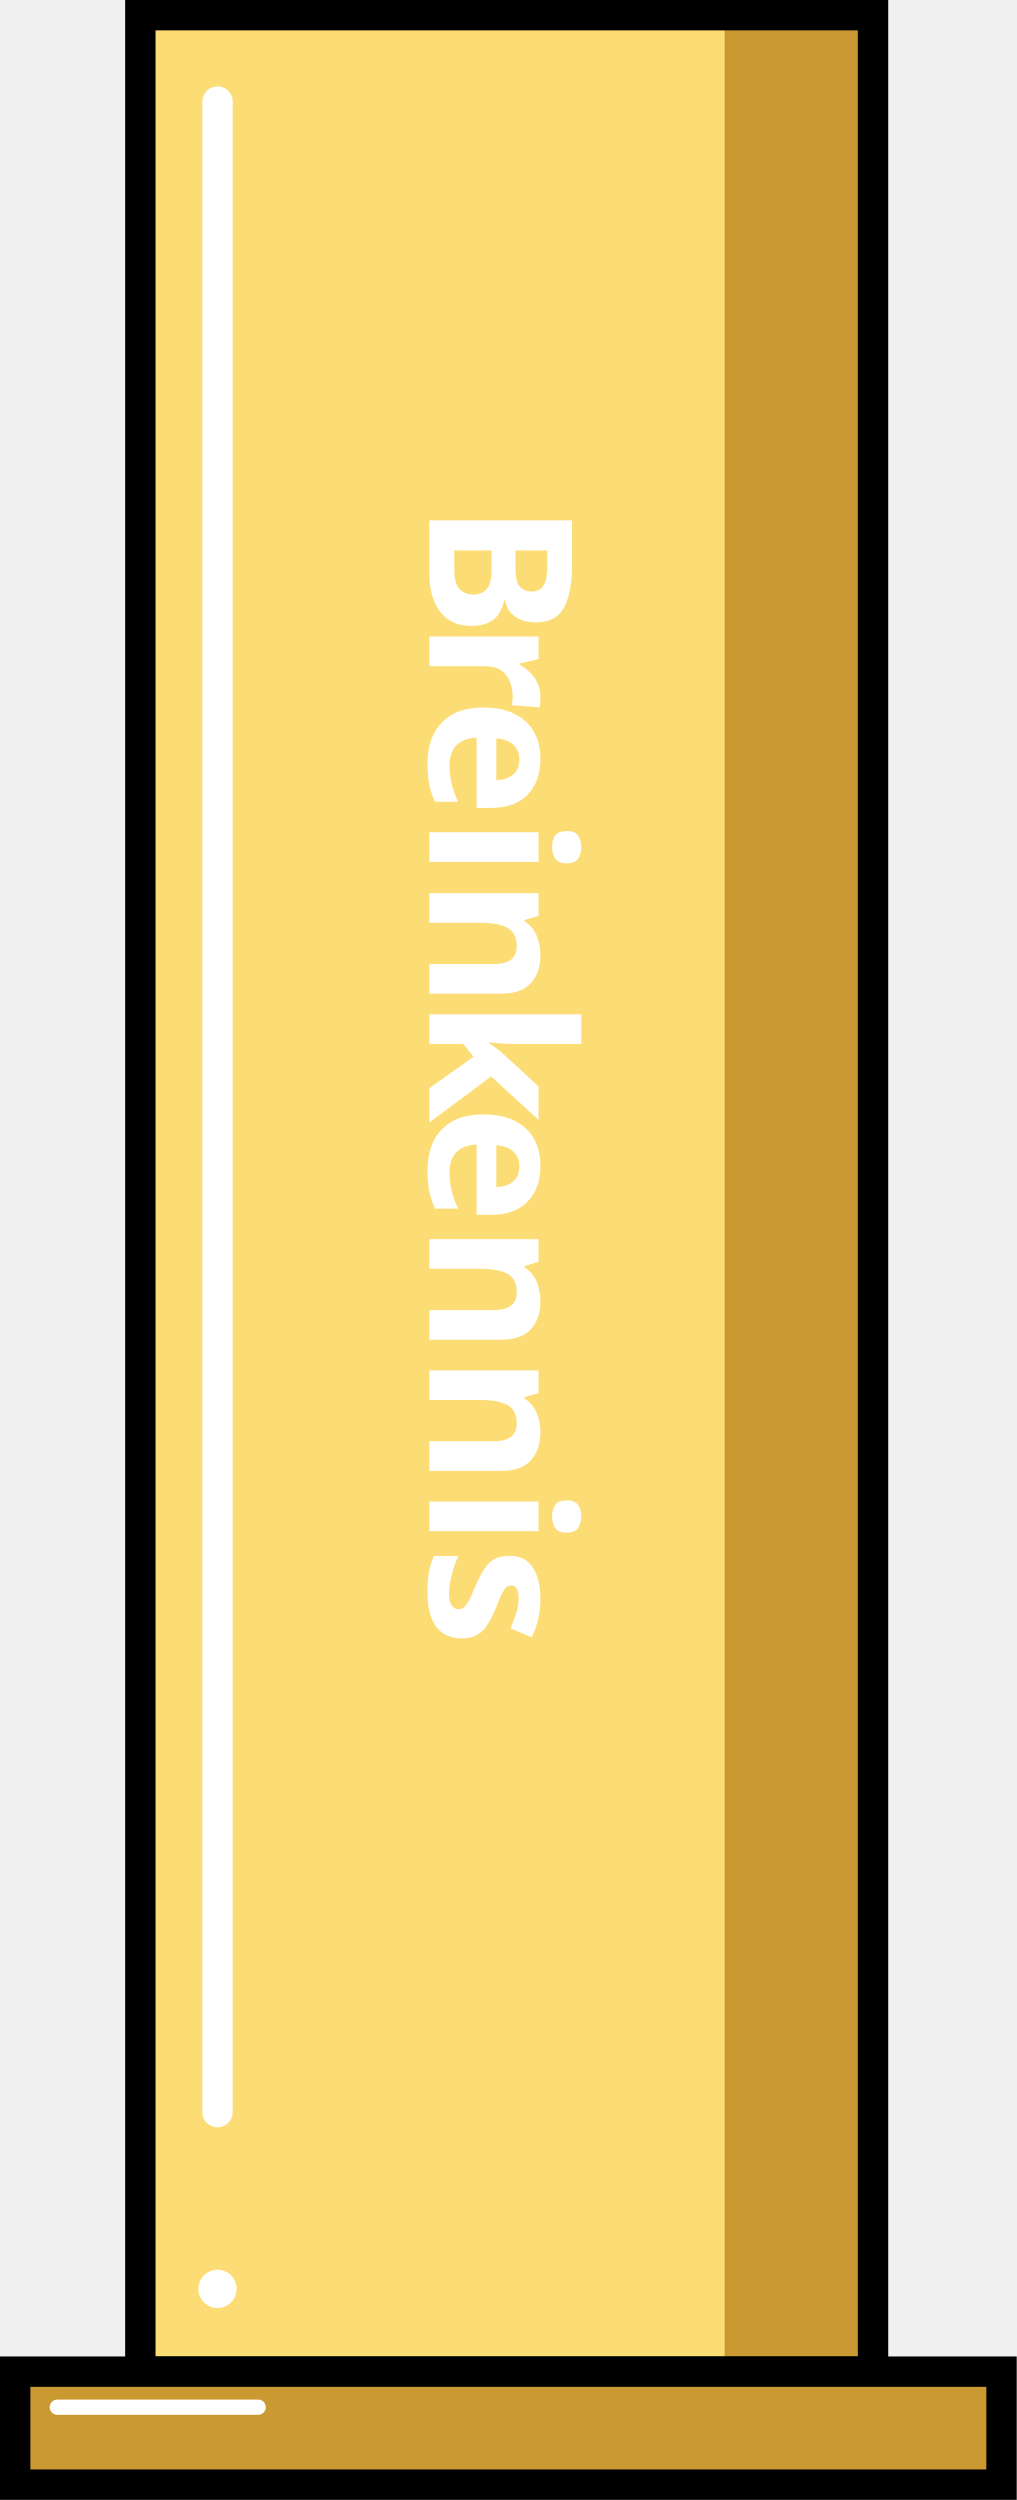
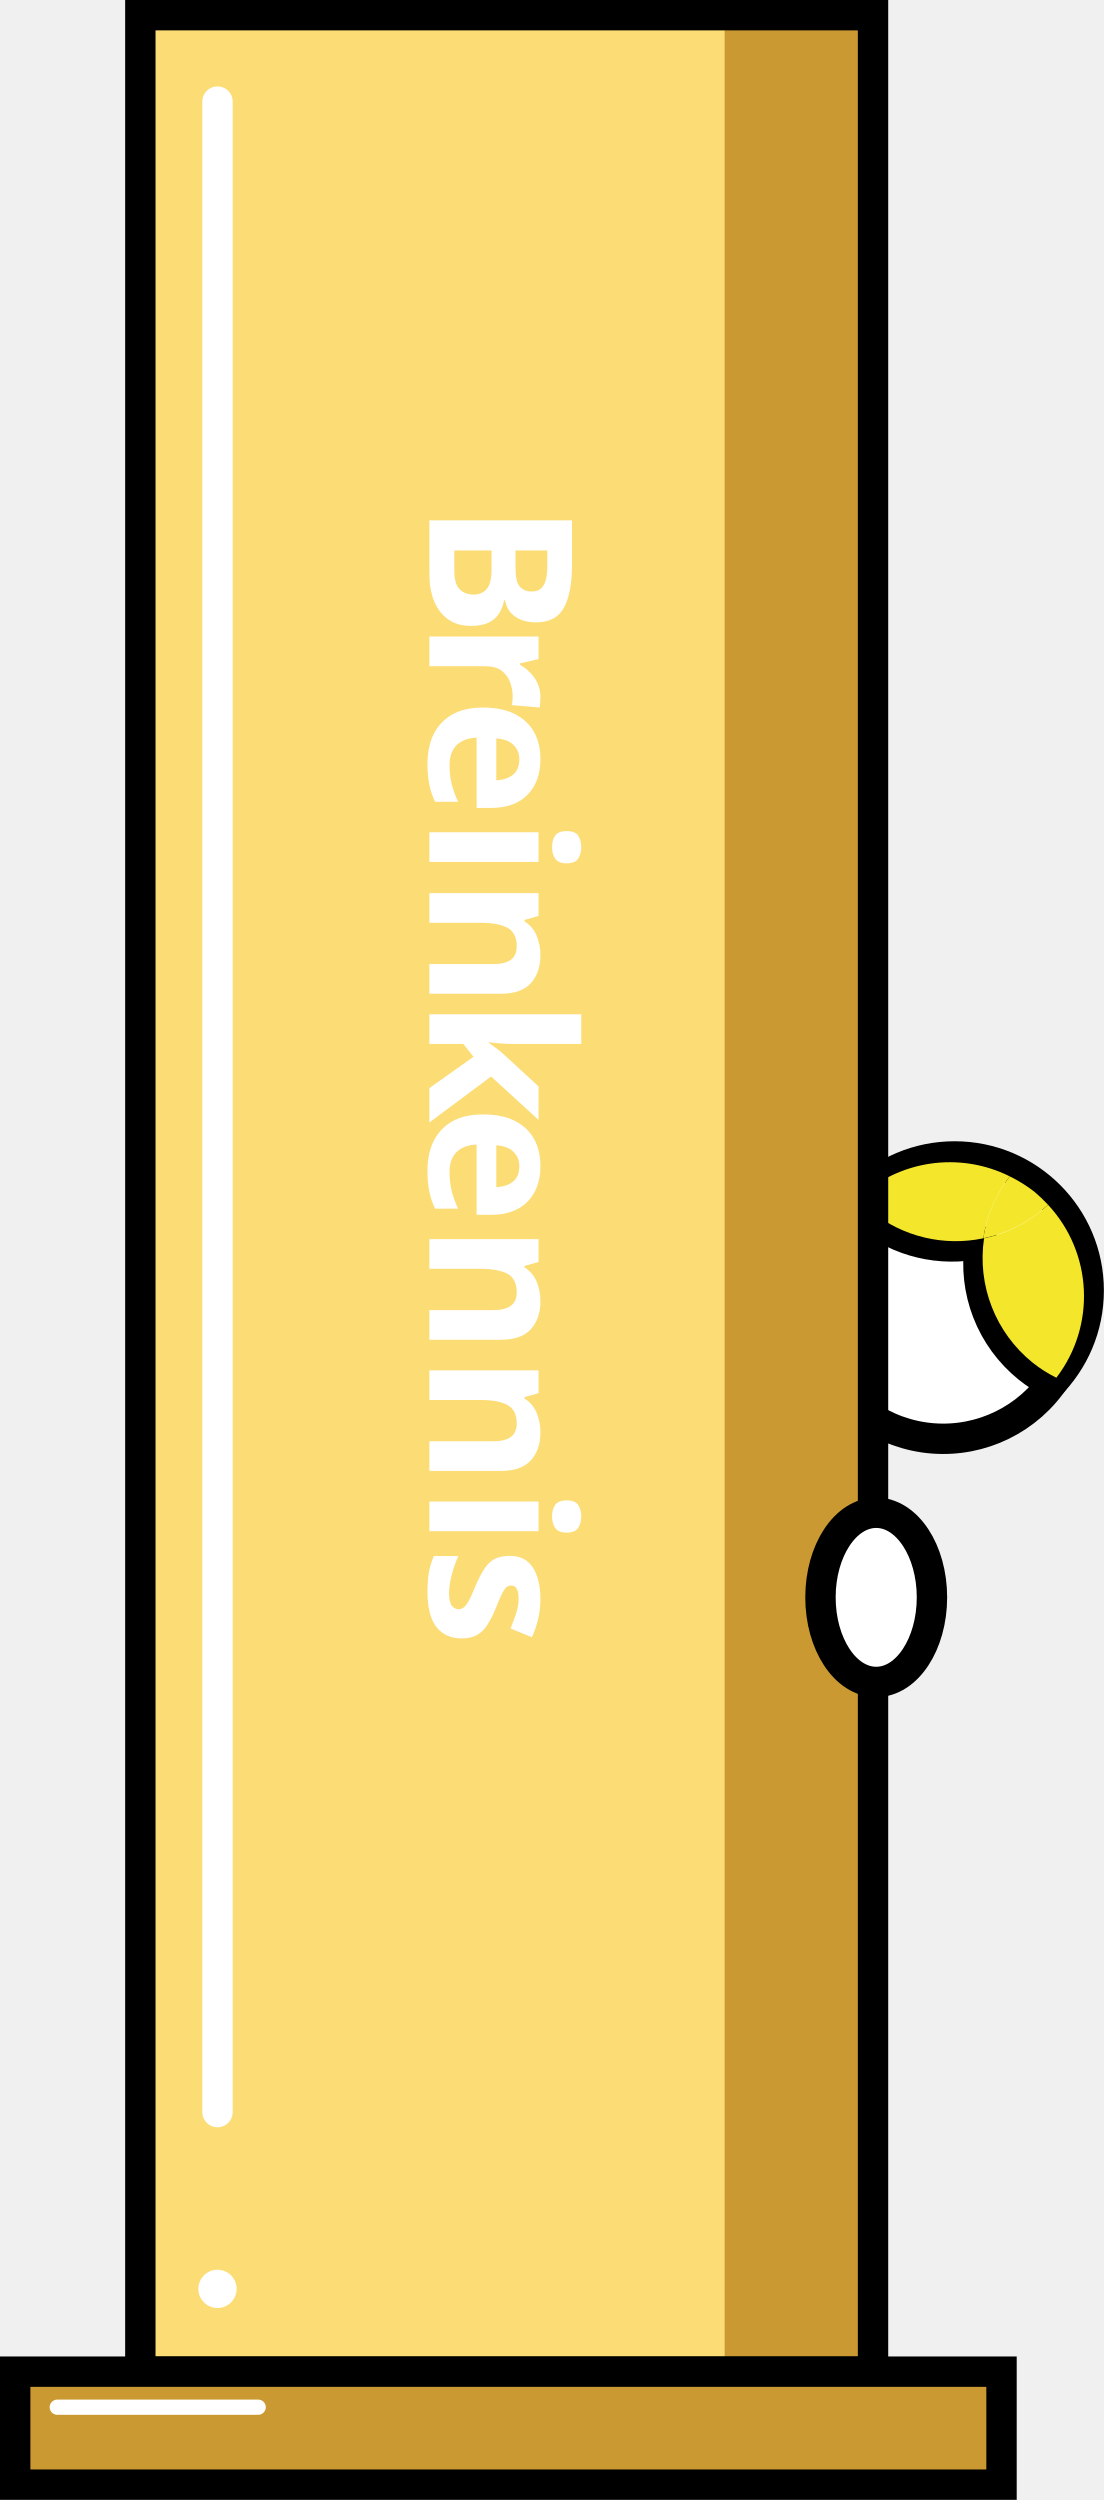
- <svg xmlns="http://www.w3.org/2000/svg" viewBox="0 0 66.94 164.6">
+ <svg xmlns="http://www.w3.org/2000/svg" viewBox="0 0 72.68 164.6">
  <defs>
-     <style>.cls-1{font-size:13.15px;font-family:Quicksand-Bold, Quicksand;font-weight:700;}.cls-1,.cls-10{fill:#fff;}.cls-2{letter-spacing:-0.05em;}.cls-3{letter-spacing:-0.02em;}.cls-4{fill:#fcdc75;}.cls-5,.cls-7{fill:#cb9932;}.cls-6,.cls-8,.cls-9{fill:none;}.cls-6,.cls-7{stroke:#000;}.cls-6,.cls-7,.cls-8,.cls-9{stroke-miterlimit:10;}.cls-6,.cls-7,.cls-9{stroke-width:2px;}.cls-8,.cls-9{stroke:#fff;stroke-linecap:round;}</style>
+     <style>.cls-1,.cls-12,.cls-3{fill:#fff;}.cls-1,.cls-8,.cls-9{stroke:#000;}.cls-1,.cls-10,.cls-11,.cls-8,.cls-9{stroke-miterlimit:10;}.cls-1,.cls-11,.cls-8,.cls-9{stroke-width:2px;}.cls-2{fill:#f4e72b;}.cls-3{font-size:13.15px;font-family:Quicksand-Bold, Quicksand;font-weight:700;}.cls-4{letter-spacing:-0.05em;}.cls-5{letter-spacing:-0.02em;}.cls-6{fill:#fcdc75;}.cls-7,.cls-9{fill:#cb9932;}.cls-10,.cls-11,.cls-8{fill:none;}.cls-10,.cls-11{stroke:#fff;stroke-linecap:round;}</style>
  </defs>
  <g id="Layer_2" data-name="Layer 2">
    <g id="Layer_1-2" data-name="Layer 1">
-       <text class="cls-1" transform="translate(28.27 34.85) rotate(90)">B<tspan class="cls-2" x="7.81" y="0">r</tspan>
+       <circle class="cls-1" cx="62.85" cy="84.97" r="8.83" />
+       <path class="cls-1" d="M64.52,81.87a8.8,8.8,0,0,1-7.38-1.76,8.07,8.07,0,0,1-.9-.85,8.64,8.64,0,0,0-.83.88A8.83,8.83,0,1,0,69.15,91.22l.12-.16a8.54,8.54,0,0,1-1.57-1A8.8,8.8,0,0,1,64.52,81.87Z" />
+       <path class="cls-2" d="M64.74,81.53a8.84,8.84,0,0,1,1.74-4.08,8.84,8.84,0,0,0-10,1.47,12.17,12.17,0,0,0,.9.85A8.85,8.85,0,0,0,64.74,81.53Z" />
+       <path class="cls-2" d="M69,79.32a8.81,8.81,0,0,1-4.21,2.21,8.84,8.84,0,0,0,3.19,8.18,8.73,8.73,0,0,0,1.57,1A8.83,8.83,0,0,0,69,79.32Z" />
+       <path class="cls-2" d="M66.48,77.45a8.84,8.84,0,0,0-1.74,4.08A8.81,8.81,0,0,0,69,79.32a10.48,10.48,0,0,0-.9-.86A9.5,9.5,0,0,0,66.48,77.45Z" />
+       <text class="cls-3" transform="translate(28.27 34.85) rotate(90)">B<tspan class="cls-4" x="7.81" y="0">r</tspan>
        <tspan x="12.92" y="0">ein</tspan>
-         <tspan class="cls-3" x="32.68" y="0">k</tspan>
+         <tspan class="cls-5" x="32.68" y="0">k</tspan>
        <tspan x="39.71" y="0">ennis</tspan>
      </text>
-       <rect class="cls-4" x="9.24" y="1" width="48.24" height="155.15" />
-       <rect class="cls-5" x="47.71" y="1.81" width="9.37" height="153.54" />
      <rect class="cls-6" x="9.24" y="1" width="48.24" height="155.15" />
-       <rect class="cls-7" x="1" y="156.15" width="64.94" height="7.44" />
-       <line class="cls-8" x1="3.77" y1="158.49" x2="17" y2="158.49" />
-       <line class="cls-9" x1="14.32" y1="6.69" x2="14.32" y2="139.06" />
-       <circle class="cls-10" cx="14.32" cy="150.7" r="1.26" />
-       <text class="cls-1" transform="translate(28.27 33.07) rotate(90)">B<tspan class="cls-2" x="7.81" y="0">r</tspan>
+       <rect class="cls-7" x="47.71" y="1.81" width="9.37" height="153.54" />
+       <rect class="cls-8" x="9.24" y="1" width="48.24" height="155.15" />
+       <rect class="cls-9" x="1" y="156.15" width="64.94" height="7.44" />
+       <line class="cls-10" x1="3.77" y1="158.49" x2="17" y2="158.49" />
+       <line class="cls-11" x1="14.32" y1="6.69" x2="14.32" y2="139.06" />
+       <circle class="cls-12" cx="14.32" cy="150.7" r="1.26" />
+       <text class="cls-3" transform="translate(28.27 33.07) rotate(90)">B<tspan class="cls-4" x="7.81" y="0">r</tspan>
        <tspan x="12.92" y="0">ein</tspan>
-         <tspan class="cls-3" x="32.68" y="0">k</tspan>
+         <tspan class="cls-5" x="32.68" y="0">k</tspan>
        <tspan x="39.71" y="0">ennis</tspan>
      </text>
+       <ellipse class="cls-1" cx="57.69" cy="105.17" rx="3.67" ry="5.57" />
    </g>
  </g>
</svg>
